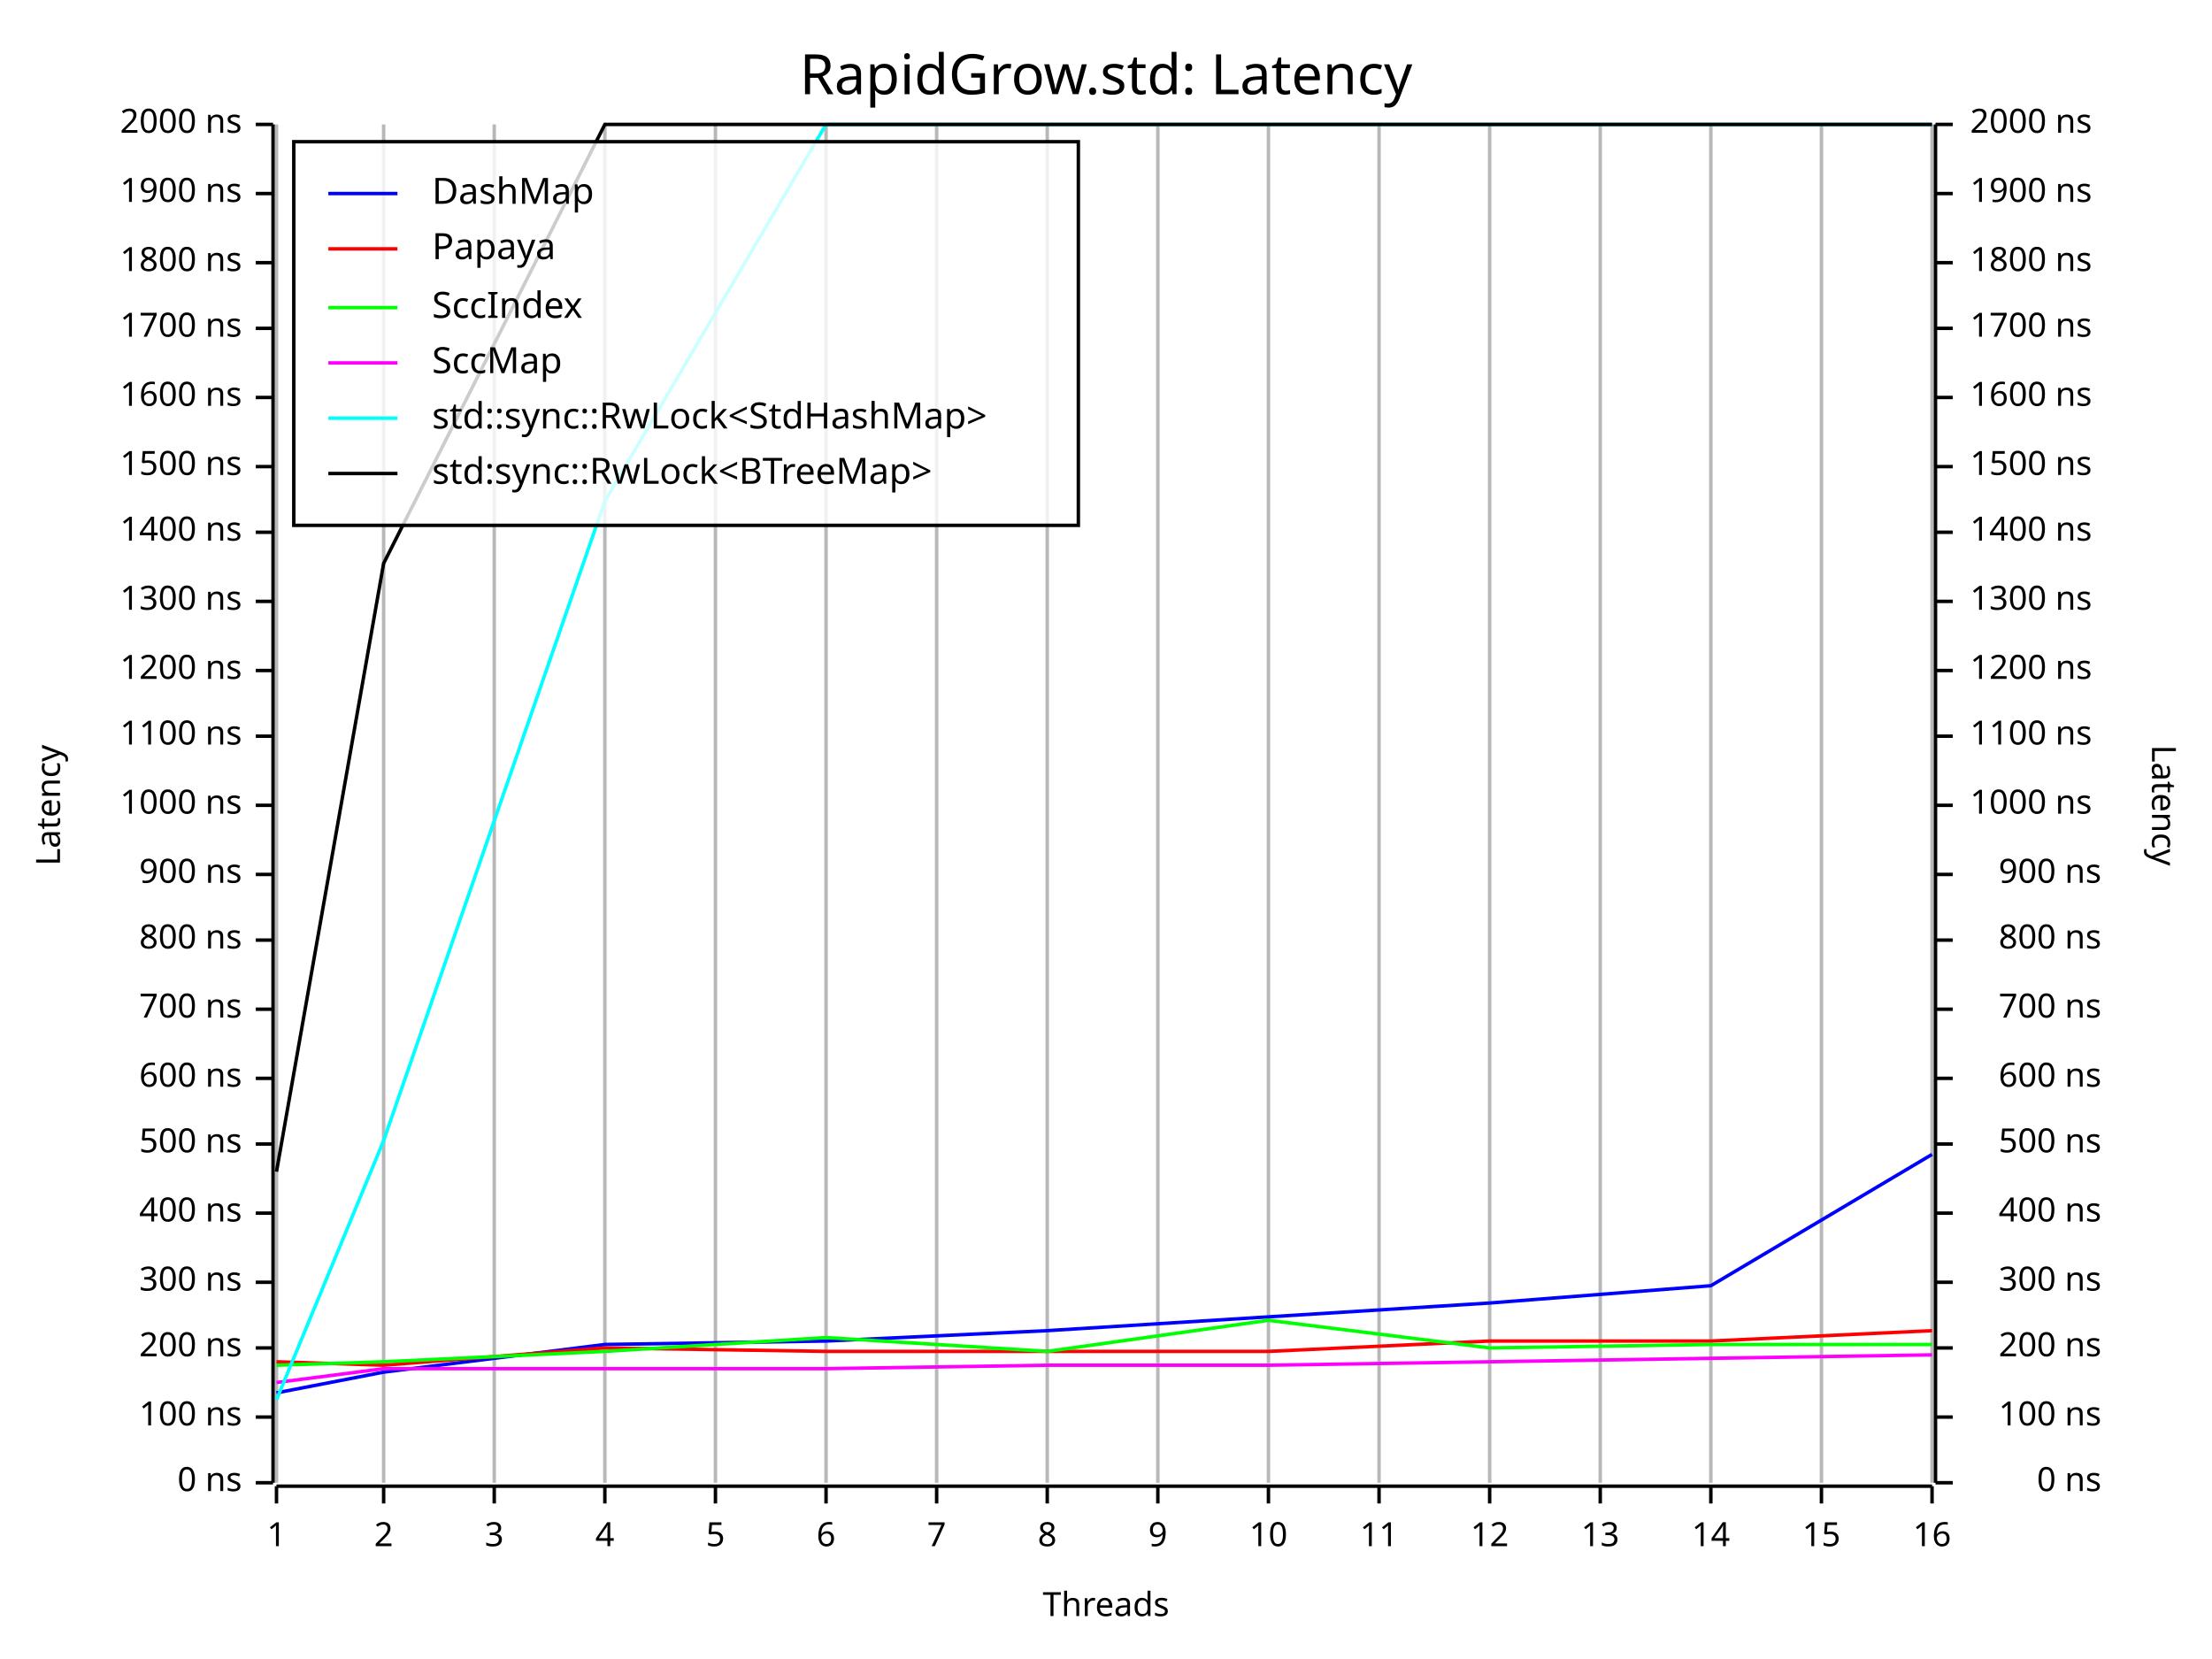
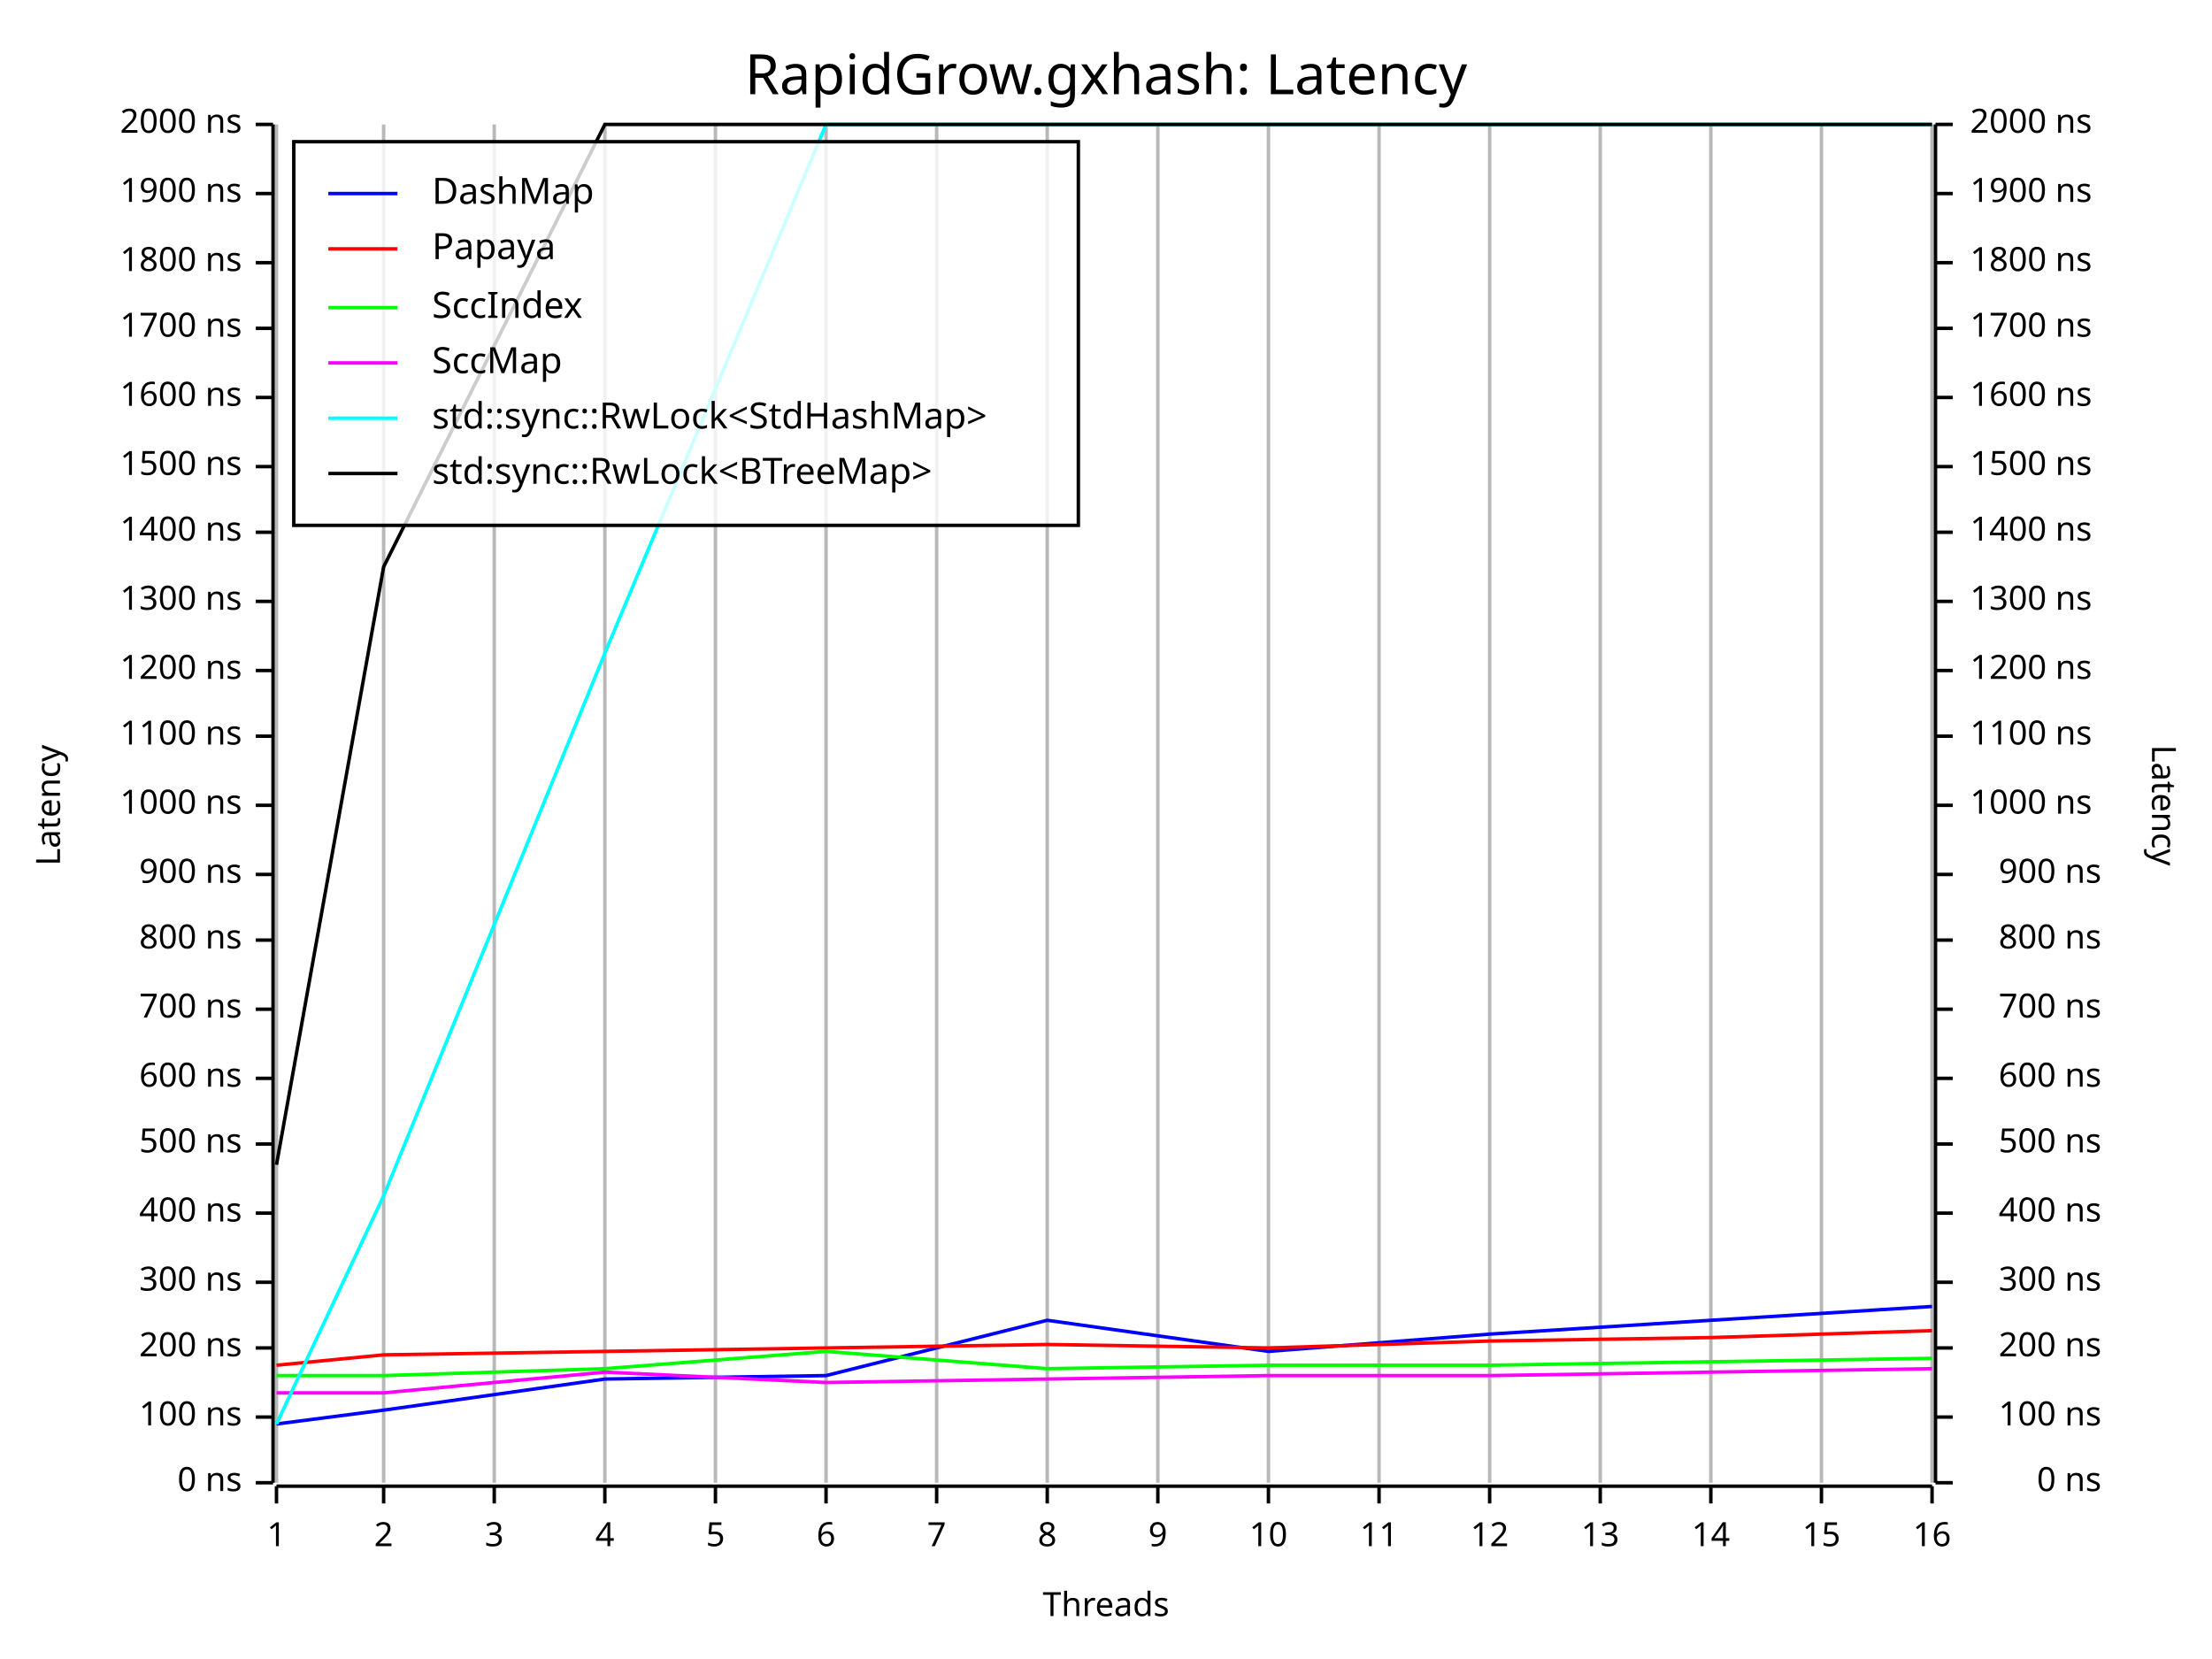
<svg xmlns="http://www.w3.org/2000/svg" width="640" height="480" viewBox="0 0 640 480">
  <rect x="0" y="0" width="640" height="480" opacity="1" fill="#FFFFFF" stroke="none" />
  <text x="320" y="15" dy="0.76em" text-anchor="middle" font-family="Fira Code" font-size="16.129" opacity="1" fill="#000000">
- RapidGrow.std: Latency
+ RapidGrow.gxhash: Latency
</text>
  <line opacity="0.1" stroke="#000000" stroke-width="1" x1="80" y1="429" x2="80" y2="36" />
  <line opacity="0.1" stroke="#000000" stroke-width="1" x1="111" y1="429" x2="111" y2="36" />
  <line opacity="0.1" stroke="#000000" stroke-width="1" x1="143" y1="429" x2="143" y2="36" />
  <line opacity="0.1" stroke="#000000" stroke-width="1" x1="175" y1="429" x2="175" y2="36" />
  <line opacity="0.1" stroke="#000000" stroke-width="1" x1="207" y1="429" x2="207" y2="36" />
  <line opacity="0.1" stroke="#000000" stroke-width="1" x1="239" y1="429" x2="239" y2="36" />
  <line opacity="0.1" stroke="#000000" stroke-width="1" x1="271" y1="429" x2="271" y2="36" />
  <line opacity="0.1" stroke="#000000" stroke-width="1" x1="303" y1="429" x2="303" y2="36" />
  <line opacity="0.1" stroke="#000000" stroke-width="1" x1="335" y1="429" x2="335" y2="36" />
  <line opacity="0.1" stroke="#000000" stroke-width="1" x1="367" y1="429" x2="367" y2="36" />
  <line opacity="0.1" stroke="#000000" stroke-width="1" x1="399" y1="429" x2="399" y2="36" />
  <line opacity="0.1" stroke="#000000" stroke-width="1" x1="431" y1="429" x2="431" y2="36" />
  <line opacity="0.1" stroke="#000000" stroke-width="1" x1="463" y1="429" x2="463" y2="36" />
  <line opacity="0.1" stroke="#000000" stroke-width="1" x1="495" y1="429" x2="495" y2="36" />
  <line opacity="0.1" stroke="#000000" stroke-width="1" x1="527" y1="429" x2="527" y2="36" />
  <line opacity="0.1" stroke="#000000" stroke-width="1" x1="559" y1="429" x2="559" y2="36" />
  <text x="10" y="233" dy="0.76em" text-anchor="middle" font-family="sans-serif" font-size="9.677" opacity="1" fill="#000000" transform="rotate(270, 10, 233)">
Latency
</text>
  <text x="320" y="470" dy="-0.5ex" text-anchor="middle" font-family="sans-serif" font-size="9.677" opacity="1" fill="#000000">
Threads
</text>
  <text x="630" y="233" dy="0.76em" text-anchor="middle" font-family="sans-serif" font-size="9.677" opacity="1" fill="#000000" transform="rotate(90, 630, 233)">
Latency
</text>
  <line opacity="0.2" stroke="#000000" stroke-width="1" x1="80" y1="429" x2="80" y2="36" />
  <line opacity="0.2" stroke="#000000" stroke-width="1" x1="111" y1="429" x2="111" y2="36" />
  <line opacity="0.2" stroke="#000000" stroke-width="1" x1="143" y1="429" x2="143" y2="36" />
  <line opacity="0.2" stroke="#000000" stroke-width="1" x1="175" y1="429" x2="175" y2="36" />
  <line opacity="0.2" stroke="#000000" stroke-width="1" x1="207" y1="429" x2="207" y2="36" />
  <line opacity="0.2" stroke="#000000" stroke-width="1" x1="239" y1="429" x2="239" y2="36" />
  <line opacity="0.2" stroke="#000000" stroke-width="1" x1="271" y1="429" x2="271" y2="36" />
  <line opacity="0.2" stroke="#000000" stroke-width="1" x1="303" y1="429" x2="303" y2="36" />
  <line opacity="0.2" stroke="#000000" stroke-width="1" x1="335" y1="429" x2="335" y2="36" />
  <line opacity="0.2" stroke="#000000" stroke-width="1" x1="367" y1="429" x2="367" y2="36" />
  <line opacity="0.2" stroke="#000000" stroke-width="1" x1="399" y1="429" x2="399" y2="36" />
  <line opacity="0.2" stroke="#000000" stroke-width="1" x1="431" y1="429" x2="431" y2="36" />
  <line opacity="0.2" stroke="#000000" stroke-width="1" x1="463" y1="429" x2="463" y2="36" />
  <line opacity="0.2" stroke="#000000" stroke-width="1" x1="495" y1="429" x2="495" y2="36" />
  <line opacity="0.2" stroke="#000000" stroke-width="1" x1="527" y1="429" x2="527" y2="36" />
  <line opacity="0.2" stroke="#000000" stroke-width="1" x1="559" y1="429" x2="559" y2="36" />
  <polyline fill="none" opacity="1" stroke="#000000" stroke-width="1" points="79,36 79,429 " />
  <text x="70" y="429" dy="0.5ex" text-anchor="end" font-family="sans-serif" font-size="9.677" opacity="1" fill="#000000">
0 ns
</text>
  <polyline fill="none" opacity="1" stroke="#000000" stroke-width="1" points="74,429 79,429 " />
  <text x="70" y="410" dy="0.5ex" text-anchor="end" font-family="sans-serif" font-size="9.677" opacity="1" fill="#000000">
100 ns
</text>
  <polyline fill="none" opacity="1" stroke="#000000" stroke-width="1" points="74,410 79,410 " />
  <text x="70" y="390" dy="0.5ex" text-anchor="end" font-family="sans-serif" font-size="9.677" opacity="1" fill="#000000">
200 ns
</text>
  <polyline fill="none" opacity="1" stroke="#000000" stroke-width="1" points="74,390 79,390 " />
  <text x="70" y="371" dy="0.5ex" text-anchor="end" font-family="sans-serif" font-size="9.677" opacity="1" fill="#000000">
300 ns
</text>
  <polyline fill="none" opacity="1" stroke="#000000" stroke-width="1" points="74,371 79,371 " />
  <text x="70" y="351" dy="0.5ex" text-anchor="end" font-family="sans-serif" font-size="9.677" opacity="1" fill="#000000">
400 ns
</text>
  <polyline fill="none" opacity="1" stroke="#000000" stroke-width="1" points="74,351 79,351 " />
  <text x="70" y="331" dy="0.5ex" text-anchor="end" font-family="sans-serif" font-size="9.677" opacity="1" fill="#000000">
500 ns
</text>
  <polyline fill="none" opacity="1" stroke="#000000" stroke-width="1" points="74,331 79,331 " />
  <text x="70" y="312" dy="0.5ex" text-anchor="end" font-family="sans-serif" font-size="9.677" opacity="1" fill="#000000">
600 ns
</text>
  <polyline fill="none" opacity="1" stroke="#000000" stroke-width="1" points="74,312 79,312 " />
  <text x="70" y="292" dy="0.5ex" text-anchor="end" font-family="sans-serif" font-size="9.677" opacity="1" fill="#000000">
700 ns
</text>
  <polyline fill="none" opacity="1" stroke="#000000" stroke-width="1" points="74,292 79,292 " />
  <text x="70" y="272" dy="0.5ex" text-anchor="end" font-family="sans-serif" font-size="9.677" opacity="1" fill="#000000">
800 ns
</text>
  <polyline fill="none" opacity="1" stroke="#000000" stroke-width="1" points="74,272 79,272 " />
  <text x="70" y="253" dy="0.5ex" text-anchor="end" font-family="sans-serif" font-size="9.677" opacity="1" fill="#000000">
900 ns
</text>
  <polyline fill="none" opacity="1" stroke="#000000" stroke-width="1" points="74,253 79,253 " />
  <text x="70" y="233" dy="0.5ex" text-anchor="end" font-family="sans-serif" font-size="9.677" opacity="1" fill="#000000">
1000 ns
</text>
  <polyline fill="none" opacity="1" stroke="#000000" stroke-width="1" points="74,233 79,233 " />
  <text x="70" y="213" dy="0.5ex" text-anchor="end" font-family="sans-serif" font-size="9.677" opacity="1" fill="#000000">
1100 ns
</text>
  <polyline fill="none" opacity="1" stroke="#000000" stroke-width="1" points="74,213 79,213 " />
  <text x="70" y="194" dy="0.5ex" text-anchor="end" font-family="sans-serif" font-size="9.677" opacity="1" fill="#000000">
1200 ns
</text>
  <polyline fill="none" opacity="1" stroke="#000000" stroke-width="1" points="74,194 79,194 " />
  <text x="70" y="174" dy="0.5ex" text-anchor="end" font-family="sans-serif" font-size="9.677" opacity="1" fill="#000000">
1300 ns
</text>
  <polyline fill="none" opacity="1" stroke="#000000" stroke-width="1" points="74,174 79,174 " />
  <text x="70" y="154" dy="0.5ex" text-anchor="end" font-family="sans-serif" font-size="9.677" opacity="1" fill="#000000">
1400 ns
</text>
  <polyline fill="none" opacity="1" stroke="#000000" stroke-width="1" points="74,154 79,154 " />
  <text x="70" y="135" dy="0.5ex" text-anchor="end" font-family="sans-serif" font-size="9.677" opacity="1" fill="#000000">
1500 ns
</text>
  <polyline fill="none" opacity="1" stroke="#000000" stroke-width="1" points="74,135 79,135 " />
  <text x="70" y="115" dy="0.5ex" text-anchor="end" font-family="sans-serif" font-size="9.677" opacity="1" fill="#000000">
1600 ns
</text>
  <polyline fill="none" opacity="1" stroke="#000000" stroke-width="1" points="74,115 79,115 " />
  <text x="70" y="95" dy="0.5ex" text-anchor="end" font-family="sans-serif" font-size="9.677" opacity="1" fill="#000000">
1700 ns
</text>
  <polyline fill="none" opacity="1" stroke="#000000" stroke-width="1" points="74,95 79,95 " />
  <text x="70" y="76" dy="0.5ex" text-anchor="end" font-family="sans-serif" font-size="9.677" opacity="1" fill="#000000">
1800 ns
</text>
  <polyline fill="none" opacity="1" stroke="#000000" stroke-width="1" points="74,76 79,76 " />
  <text x="70" y="56" dy="0.5ex" text-anchor="end" font-family="sans-serif" font-size="9.677" opacity="1" fill="#000000">
1900 ns
</text>
  <polyline fill="none" opacity="1" stroke="#000000" stroke-width="1" points="74,56 79,56 " />
  <text x="70" y="36" dy="0.5ex" text-anchor="end" font-family="sans-serif" font-size="9.677" opacity="1" fill="#000000">
2000 ns
</text>
  <polyline fill="none" opacity="1" stroke="#000000" stroke-width="1" points="74,36 79,36 " />
  <polyline fill="none" opacity="1" stroke="#000000" stroke-width="1" points="80,430 559,430 " />
  <text x="80" y="440" dy="0.76em" text-anchor="middle" font-family="sans-serif" font-size="9.677" opacity="1" fill="#000000">
1
</text>
  <polyline fill="none" opacity="1" stroke="#000000" stroke-width="1" points="80,430 80,435 " />
  <text x="111" y="440" dy="0.76em" text-anchor="middle" font-family="sans-serif" font-size="9.677" opacity="1" fill="#000000">
2
</text>
  <polyline fill="none" opacity="1" stroke="#000000" stroke-width="1" points="111,430 111,435 " />
  <text x="143" y="440" dy="0.76em" text-anchor="middle" font-family="sans-serif" font-size="9.677" opacity="1" fill="#000000">
3
</text>
  <polyline fill="none" opacity="1" stroke="#000000" stroke-width="1" points="143,430 143,435 " />
  <text x="175" y="440" dy="0.76em" text-anchor="middle" font-family="sans-serif" font-size="9.677" opacity="1" fill="#000000">
4
</text>
  <polyline fill="none" opacity="1" stroke="#000000" stroke-width="1" points="175,430 175,435 " />
  <text x="207" y="440" dy="0.76em" text-anchor="middle" font-family="sans-serif" font-size="9.677" opacity="1" fill="#000000">
5
</text>
  <polyline fill="none" opacity="1" stroke="#000000" stroke-width="1" points="207,430 207,435 " />
  <text x="239" y="440" dy="0.76em" text-anchor="middle" font-family="sans-serif" font-size="9.677" opacity="1" fill="#000000">
6
</text>
  <polyline fill="none" opacity="1" stroke="#000000" stroke-width="1" points="239,430 239,435 " />
  <text x="271" y="440" dy="0.76em" text-anchor="middle" font-family="sans-serif" font-size="9.677" opacity="1" fill="#000000">
7
</text>
  <polyline fill="none" opacity="1" stroke="#000000" stroke-width="1" points="271,430 271,435 " />
  <text x="303" y="440" dy="0.76em" text-anchor="middle" font-family="sans-serif" font-size="9.677" opacity="1" fill="#000000">
8
</text>
  <polyline fill="none" opacity="1" stroke="#000000" stroke-width="1" points="303,430 303,435 " />
  <text x="335" y="440" dy="0.76em" text-anchor="middle" font-family="sans-serif" font-size="9.677" opacity="1" fill="#000000">
9
</text>
  <polyline fill="none" opacity="1" stroke="#000000" stroke-width="1" points="335,430 335,435 " />
  <text x="367" y="440" dy="0.76em" text-anchor="middle" font-family="sans-serif" font-size="9.677" opacity="1" fill="#000000">
10
</text>
  <polyline fill="none" opacity="1" stroke="#000000" stroke-width="1" points="367,430 367,435 " />
  <text x="399" y="440" dy="0.76em" text-anchor="middle" font-family="sans-serif" font-size="9.677" opacity="1" fill="#000000">
11
</text>
  <polyline fill="none" opacity="1" stroke="#000000" stroke-width="1" points="399,430 399,435 " />
  <text x="431" y="440" dy="0.76em" text-anchor="middle" font-family="sans-serif" font-size="9.677" opacity="1" fill="#000000">
12
</text>
  <polyline fill="none" opacity="1" stroke="#000000" stroke-width="1" points="431,430 431,435 " />
  <text x="463" y="440" dy="0.76em" text-anchor="middle" font-family="sans-serif" font-size="9.677" opacity="1" fill="#000000">
13
</text>
  <polyline fill="none" opacity="1" stroke="#000000" stroke-width="1" points="463,430 463,435 " />
  <text x="495" y="440" dy="0.76em" text-anchor="middle" font-family="sans-serif" font-size="9.677" opacity="1" fill="#000000">
14
</text>
  <polyline fill="none" opacity="1" stroke="#000000" stroke-width="1" points="495,430 495,435 " />
  <text x="527" y="440" dy="0.76em" text-anchor="middle" font-family="sans-serif" font-size="9.677" opacity="1" fill="#000000">
15
</text>
  <polyline fill="none" opacity="1" stroke="#000000" stroke-width="1" points="527,430 527,435 " />
  <text x="559" y="440" dy="0.76em" text-anchor="middle" font-family="sans-serif" font-size="9.677" opacity="1" fill="#000000">
16
</text>
  <polyline fill="none" opacity="1" stroke="#000000" stroke-width="1" points="559,430 559,435 " />
  <polyline fill="none" opacity="1" stroke="#000000" stroke-width="1" points="560,36 560,429 " />
  <text x="608" y="429" dy="0.5ex" text-anchor="end" font-family="sans-serif" font-size="9.677" opacity="1" fill="#000000">
0 ns
</text>
  <polyline fill="none" opacity="1" stroke="#000000" stroke-width="1" points="560,429 565,429 " />
  <text x="608" y="410" dy="0.5ex" text-anchor="end" font-family="sans-serif" font-size="9.677" opacity="1" fill="#000000">
100 ns
</text>
  <polyline fill="none" opacity="1" stroke="#000000" stroke-width="1" points="560,410 565,410 " />
  <text x="608" y="390" dy="0.5ex" text-anchor="end" font-family="sans-serif" font-size="9.677" opacity="1" fill="#000000">
200 ns
</text>
  <polyline fill="none" opacity="1" stroke="#000000" stroke-width="1" points="560,390 565,390 " />
  <text x="608" y="371" dy="0.5ex" text-anchor="end" font-family="sans-serif" font-size="9.677" opacity="1" fill="#000000">
300 ns
</text>
  <polyline fill="none" opacity="1" stroke="#000000" stroke-width="1" points="560,371 565,371 " />
  <text x="608" y="351" dy="0.5ex" text-anchor="end" font-family="sans-serif" font-size="9.677" opacity="1" fill="#000000">
400 ns
</text>
  <polyline fill="none" opacity="1" stroke="#000000" stroke-width="1" points="560,351 565,351 " />
  <text x="608" y="331" dy="0.5ex" text-anchor="end" font-family="sans-serif" font-size="9.677" opacity="1" fill="#000000">
500 ns
</text>
  <polyline fill="none" opacity="1" stroke="#000000" stroke-width="1" points="560,331 565,331 " />
  <text x="608" y="312" dy="0.5ex" text-anchor="end" font-family="sans-serif" font-size="9.677" opacity="1" fill="#000000">
600 ns
</text>
  <polyline fill="none" opacity="1" stroke="#000000" stroke-width="1" points="560,312 565,312 " />
  <text x="608" y="292" dy="0.5ex" text-anchor="end" font-family="sans-serif" font-size="9.677" opacity="1" fill="#000000">
700 ns
</text>
  <polyline fill="none" opacity="1" stroke="#000000" stroke-width="1" points="560,292 565,292 " />
  <text x="608" y="272" dy="0.5ex" text-anchor="end" font-family="sans-serif" font-size="9.677" opacity="1" fill="#000000">
800 ns
</text>
  <polyline fill="none" opacity="1" stroke="#000000" stroke-width="1" points="560,272 565,272 " />
  <text x="608" y="253" dy="0.5ex" text-anchor="end" font-family="sans-serif" font-size="9.677" opacity="1" fill="#000000">
900 ns
</text>
  <polyline fill="none" opacity="1" stroke="#000000" stroke-width="1" points="560,253 565,253 " />
  <text x="570" y="233" dy="0.5ex" text-anchor="start" font-family="sans-serif" font-size="9.677" opacity="1" fill="#000000">
1000 ns
</text>
  <polyline fill="none" opacity="1" stroke="#000000" stroke-width="1" points="560,233 565,233 " />
  <text x="570" y="213" dy="0.5ex" text-anchor="start" font-family="sans-serif" font-size="9.677" opacity="1" fill="#000000">
1100 ns
</text>
  <polyline fill="none" opacity="1" stroke="#000000" stroke-width="1" points="560,213 565,213 " />
  <text x="570" y="194" dy="0.5ex" text-anchor="start" font-family="sans-serif" font-size="9.677" opacity="1" fill="#000000">
1200 ns
</text>
  <polyline fill="none" opacity="1" stroke="#000000" stroke-width="1" points="560,194 565,194 " />
  <text x="570" y="174" dy="0.5ex" text-anchor="start" font-family="sans-serif" font-size="9.677" opacity="1" fill="#000000">
1300 ns
</text>
  <polyline fill="none" opacity="1" stroke="#000000" stroke-width="1" points="560,174 565,174 " />
  <text x="570" y="154" dy="0.5ex" text-anchor="start" font-family="sans-serif" font-size="9.677" opacity="1" fill="#000000">
1400 ns
</text>
  <polyline fill="none" opacity="1" stroke="#000000" stroke-width="1" points="560,154 565,154 " />
  <text x="570" y="135" dy="0.5ex" text-anchor="start" font-family="sans-serif" font-size="9.677" opacity="1" fill="#000000">
1500 ns
</text>
  <polyline fill="none" opacity="1" stroke="#000000" stroke-width="1" points="560,135 565,135 " />
  <text x="570" y="115" dy="0.5ex" text-anchor="start" font-family="sans-serif" font-size="9.677" opacity="1" fill="#000000">
1600 ns
</text>
  <polyline fill="none" opacity="1" stroke="#000000" stroke-width="1" points="560,115 565,115 " />
  <text x="570" y="95" dy="0.5ex" text-anchor="start" font-family="sans-serif" font-size="9.677" opacity="1" fill="#000000">
1700 ns
</text>
  <polyline fill="none" opacity="1" stroke="#000000" stroke-width="1" points="560,95 565,95 " />
  <text x="570" y="76" dy="0.5ex" text-anchor="start" font-family="sans-serif" font-size="9.677" opacity="1" fill="#000000">
1800 ns
</text>
  <polyline fill="none" opacity="1" stroke="#000000" stroke-width="1" points="560,76 565,76 " />
  <text x="570" y="56" dy="0.5ex" text-anchor="start" font-family="sans-serif" font-size="9.677" opacity="1" fill="#000000">
1900 ns
</text>
  <polyline fill="none" opacity="1" stroke="#000000" stroke-width="1" points="560,56 565,56 " />
  <text x="570" y="36" dy="0.5ex" text-anchor="start" font-family="sans-serif" font-size="9.677" opacity="1" fill="#000000">
2000 ns
</text>
  <polyline fill="none" opacity="1" stroke="#000000" stroke-width="1" points="560,36 565,36 " />
-   <polyline fill="none" opacity="1" stroke="#0000FF" stroke-width="1" points="80,403 111,397 175,389 239,388 303,385 367,381 431,377 495,372 559,334 " />
-   <polyline fill="none" opacity="1" stroke="#FF0000" stroke-width="1" points="80,394 111,395 175,390 239,391 303,391 367,391 431,388 495,388 559,385 " />
-   <polyline fill="none" opacity="1" stroke="#00FF00" stroke-width="1" points="80,395 111,394 175,391 239,387 303,391 367,382 431,390 495,389 559,389 " />
-   <polyline fill="none" opacity="1" stroke="#FF00FF" stroke-width="1" points="80,400 111,396 175,396 239,396 303,395 367,395 431,394 495,393 559,392 " />
-   <polyline fill="none" opacity="1" stroke="#00FFFF" stroke-width="1" points="80,405 111,330 175,145 239,36 303,36 367,36 431,36 495,36 559,36 " />
-   <polyline fill="none" opacity="1" stroke="#000000" stroke-width="1" points="80,339 111,163 175,36 239,36 303,36 367,36 431,36 495,36 559,36 " />
+   <polyline fill="none" opacity="1" stroke="#0000FF" stroke-width="1" points="80,412 111,408 175,399 239,398 303,382 367,391 431,386 495,382 559,378 " />
+   <polyline fill="none" opacity="1" stroke="#FF0000" stroke-width="1" points="80,395 111,392 175,391 239,390 303,389 367,390 431,388 495,387 559,385 " />
+   <polyline fill="none" opacity="1" stroke="#00FF00" stroke-width="1" points="80,398 111,398 175,396 239,391 303,396 367,395 431,395 495,394 559,393 " />
+   <polyline fill="none" opacity="1" stroke="#FF00FF" stroke-width="1" points="80,403 111,403 175,397 239,400 303,399 367,398 431,398 495,397 559,396 " />
+   <polyline fill="none" opacity="1" stroke="#00FFFF" stroke-width="1" points="80,412 111,346 175,189 239,36 303,36 367,36 431,36 495,36 559,36 " />
+   <polyline fill="none" opacity="1" stroke="#000000" stroke-width="1" points="80,337 111,164 175,36 239,36 303,36 367,36 431,36 495,36 559,36 " />
  <rect x="85" y="41" width="227" height="111" opacity="0.8" fill="#FFFFFF" stroke="none" />
  <rect x="85" y="41" width="227" height="111" opacity="1" fill="none" stroke="#000000" />
  <text x="125" y="51" dy="0.76em" text-anchor="start" font-family="Fira Code" font-size="10.484" opacity="1" fill="#000000">
DashMap
</text>
  <text x="125" y="67" dy="0.76em" text-anchor="start" font-family="Fira Code" font-size="10.484" opacity="1" fill="#000000">
Papaya
</text>
  <text x="125" y="84" dy="0.76em" text-anchor="start" font-family="Fira Code" font-size="10.484" opacity="1" fill="#000000">
SccIndex
</text>
  <text x="125" y="100" dy="0.76em" text-anchor="start" font-family="Fira Code" font-size="10.484" opacity="1" fill="#000000">
SccMap
</text>
  <text x="125" y="116" dy="0.76em" text-anchor="start" font-family="Fira Code" font-size="10.484" opacity="1" fill="#000000">
std::sync::RwLock&lt;StdHashMap&gt;
</text>
  <text x="125" y="132" dy="0.76em" text-anchor="start" font-family="Fira Code" font-size="10.484" opacity="1" fill="#000000">
std:sync::RwLock&lt;BTreeMap&gt;
</text>
  <polyline fill="none" opacity="1" stroke="#0000FF" stroke-width="1" points="95,56 115,56 " />
  <polyline fill="none" opacity="1" stroke="#FF0000" stroke-width="1" points="95,72 115,72 " />
  <polyline fill="none" opacity="1" stroke="#00FF00" stroke-width="1" points="95,89 115,89 " />
  <polyline fill="none" opacity="1" stroke="#FF00FF" stroke-width="1" points="95,105 115,105 " />
  <polyline fill="none" opacity="1" stroke="#00FFFF" stroke-width="1" points="95,121 115,121 " />
  <polyline fill="none" opacity="1" stroke="#000000" stroke-width="1" points="95,137 115,137 " />
</svg>
